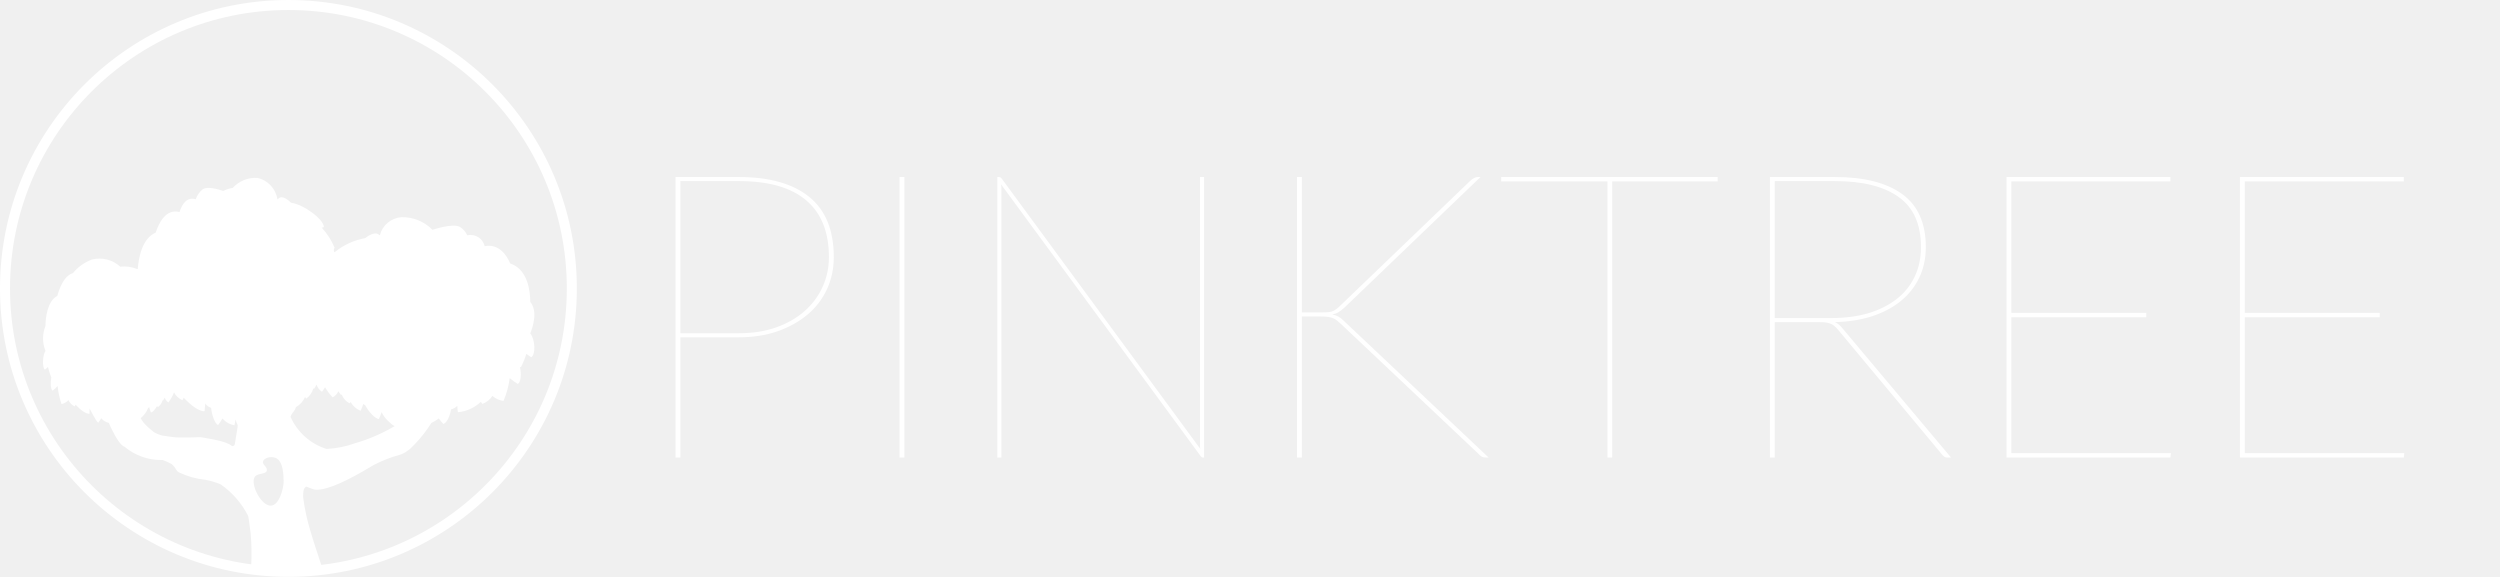
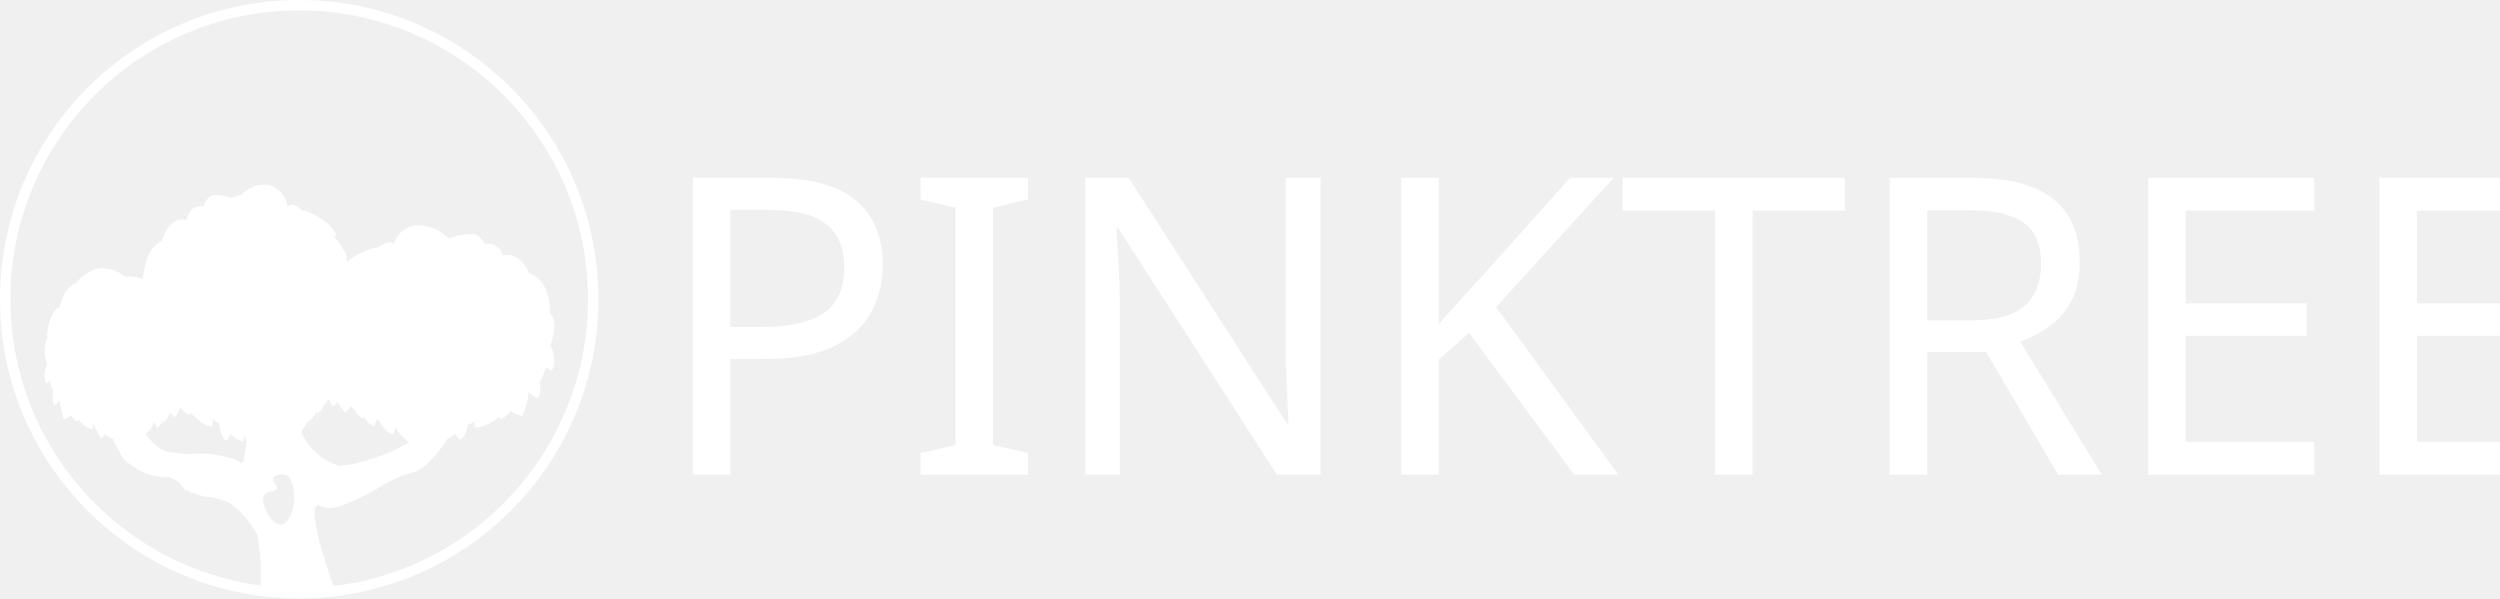
- <svg xmlns="http://www.w3.org/2000/svg" viewBox="0 0 249.55 57.58">
+ <svg xmlns="http://www.w3.org/2000/svg" viewBox="0 0 240.55 57.58">
  <defs>
-     <style>.cls-1{fill:none;stroke:#fff;stroke-linecap:round;stroke-linejoin:round;}.cls-2{font-size:40px;font-family:Lato-Hairline, Lato;font-weight:100;}.cls-2,.cls-3{fill:#fff;}</style>
+     <style>
+             .cls-1 {
+                 fill: none;
+                 stroke: #fff;
+                 stroke-linecap: round;
+                 stroke-linejoin: round;
+             }
+ 
+             .cls-2 {
+                 font-size: 40px;
+                 font-family: 'Segoe UI', Tahoma, Geneva, Verdana, sans-serif;
+                 font-weight: 100;
+             }
+ 
+             .cls-2,
+             .cls-3 {
+                 fill: #fff;
+             }
+         </style>
  </defs>
  <g id="Layer_2" data-name="Layer 2">
    <g id="icon">
      <circle class="cls-1" cx="28.79" cy="28.79" r="28.29" />
      <text class="cls-2" transform="translate(62.79 45.67)">PINKTREE</text>
      <path class="cls-3" d="M48.15,40.32a2,2,0,0,0,1-.8,2.12,2.12,0,0,0,1.11.5,8.61,8.61,0,0,0,.62-2.28,5.34,5.34,0,0,0,.81.59c.31-.19.37-1,.21-1.68H52a7.84,7.84,0,0,0,.54-1.33,5.2,5.2,0,0,0,.49.34c.46-.27.39-1.8-.1-2.38.27-.66.77-2.23,0-3.14,0-1-.21-3.24-2-3.84-.35-.82-1.12-2-2.55-1.73a1.45,1.45,0,0,0-1.74-1.08,1.82,1.82,0,0,0-.75-.85c-.73-.38-2.72.3-2.72.3a4.2,4.2,0,0,0-3.12-1.26,2.41,2.41,0,0,0-2.13,1.79l-.05,0c-.3-.34-.88-.12-1.42.3a6.68,6.68,0,0,0-3.05,1.41c-.14-.11-.07-.36,0-.45a6.75,6.75,0,0,0-1.28-2l.21-.06c0-.76-2-2.26-3.27-2.43-.51-.49-1.05-.76-1.32-.35l-.05,0a2.57,2.57,0,0,0-2-2.13,3.06,3.06,0,0,0-2.46,1,2.92,2.92,0,0,0-.94.3c-.6-.2-1.59-.47-2.05-.17a2.11,2.11,0,0,0-.7,1c-.94-.29-1.41.6-1.62,1.28-1.34-.37-2.06,1.07-2.38,2.05-1.29.56-1.69,2.32-1.79,3.63l-.07,0A3.46,3.46,0,0,0,12,26.62a3.06,3.06,0,0,0-2.84-.71,4.48,4.48,0,0,0-1.88,1.35c-.93.28-1.39,1.64-1.56,2.28-1,.51-1.18,2.22-1.18,3a3.27,3.27,0,0,0,0,2.48c-.3.46-.34,1.66-.06,1.88a2.76,2.76,0,0,0,.31-.27,7.2,7.2,0,0,0,.33,1.05h0c-.1.52-.07,1.17.13,1.32a3.33,3.33,0,0,0,.5-.47,8.34,8.34,0,0,0,.39,1.81,1.36,1.36,0,0,0,.69-.4,1.29,1.29,0,0,0,.63.63,1.32,1.32,0,0,0,.09-.17c.49.54,1.06.94,1.39.9,0,0,0-.21,0-.51.13.16.65,1.31.87,1.4a2.92,2.92,0,0,0,.29-.44,1.41,1.41,0,0,0,.76.46,1,1,0,0,0,.07.15c.08.19.16.37.25.54.41.83.88,1.58,1.26,1.7a5.67,5.67,0,0,0,3.73,1.32l.07,0a4.93,4.93,0,0,1,.89.4,2.1,2.1,0,0,1,.47.58.69.69,0,0,0,.37.3,7.84,7.84,0,0,0,2.51.69,7.48,7.48,0,0,1,1.55.46,8.53,8.53,0,0,1,2.74,3.15,5.35,5.35,0,0,1,.1.64l.15,1.1a23.12,23.12,0,0,1,.06,3.12,1.13,1.13,0,0,1-.21.5,28.46,28.46,0,0,0,3.08.18,28.08,28.08,0,0,0,4.23-.32c-.33-1-.86-2.56-1.21-3.77a20.17,20.17,0,0,1-.71-3.31c0-.47,0-.82.22-1a.13.13,0,0,0,.06-.07c.07,0,.53.21.62.22s.92.78,5.88-2.22l.28-.16a12.72,12.72,0,0,1,2.54-1,2.31,2.31,0,0,0,.85-.44l.19-.13.54-.54a13.15,13.15,0,0,0,1.62-2.08,4.07,4.07,0,0,0,.74-.45,4.94,4.94,0,0,0,.46.55c.35-.11.66-.8.76-1.45l0,0a1.37,1.37,0,0,0,.63-.36,4.35,4.35,0,0,0,.06.64A3.88,3.88,0,0,0,48,40.11Zm-34.43.84Zm10,1.36a.62.62,0,0,1,0,.09c-.11.72-.21,1.34-.28,1.72a.25.25,0,0,1-.28.2h0c-.57-.53-2.4-.74-2.93-.86-.33-.07-.59,0-1.47,0l-.9,0c-.44,0-1-.1-1.64-.19a3,3,0,0,1-.88-.36l-.1-.09a5.93,5.93,0,0,1-.92-.86,4,4,0,0,1-.28-.43,2.42,2.42,0,0,0,.74-1l.11-.1a4.55,4.55,0,0,0,.17.53c.18,0,.41-.29.62-.64l.08.11a1.22,1.22,0,0,0,.47-.68l.06,0a2.81,2.81,0,0,0,.16-.27.84.84,0,0,0,.36.48,4.11,4.11,0,0,0,.56-1,1.71,1.71,0,0,0,.84.78l.13-.25c.74.8,1.6,1.41,2.09,1.34,0,0,0-.3.06-.76a1.15,1.15,0,0,0,.58.43l0,0c.09.77.38,1.58.7,1.72a6.27,6.27,0,0,0,.44-.66,2,2,0,0,0,1.19.68,5.77,5.77,0,0,0,.11-.58,4.92,4.92,0,0,0,.22.59Zm4.6,5.4c0,1-.49,2.48-1.24,2.55-1,.1-2.15-2.19-1.64-2.88.29-.39,1.09-.22,1.19-.6s-.47-.6-.38-.93.76-.55,1.24-.36C28.34,46,28.3,47.71,28.3,47.92Zm7.05-3.65a9.89,9.89,0,0,1-2.7.54h-.09A5.86,5.86,0,0,1,29,41.61a1.37,1.37,0,0,1,.29-.5,1.49,1.49,0,0,0,.26-.48,2.06,2.06,0,0,0,.9-1l.11.16a1.78,1.78,0,0,0,.71-1l.1,0,.23-.39a1.37,1.37,0,0,0,.54.71s.14-.18.31-.45a5.57,5.57,0,0,0,.75,1,1.15,1.15,0,0,0,.57-.6l.25.34.1,0a1.62,1.62,0,0,0,.77.86l.12-.13A1.89,1.89,0,0,0,36,41a4.84,4.84,0,0,0,.26-.67l.19.12c.39.71,1,1.34,1.37,1.38a5.25,5.25,0,0,0,.27-.69,3,3,0,0,0,.78,1,2,2,0,0,0,.52.4A17.26,17.26,0,0,1,35.35,44.27Z" />
    </g>
  </g>
</svg>
